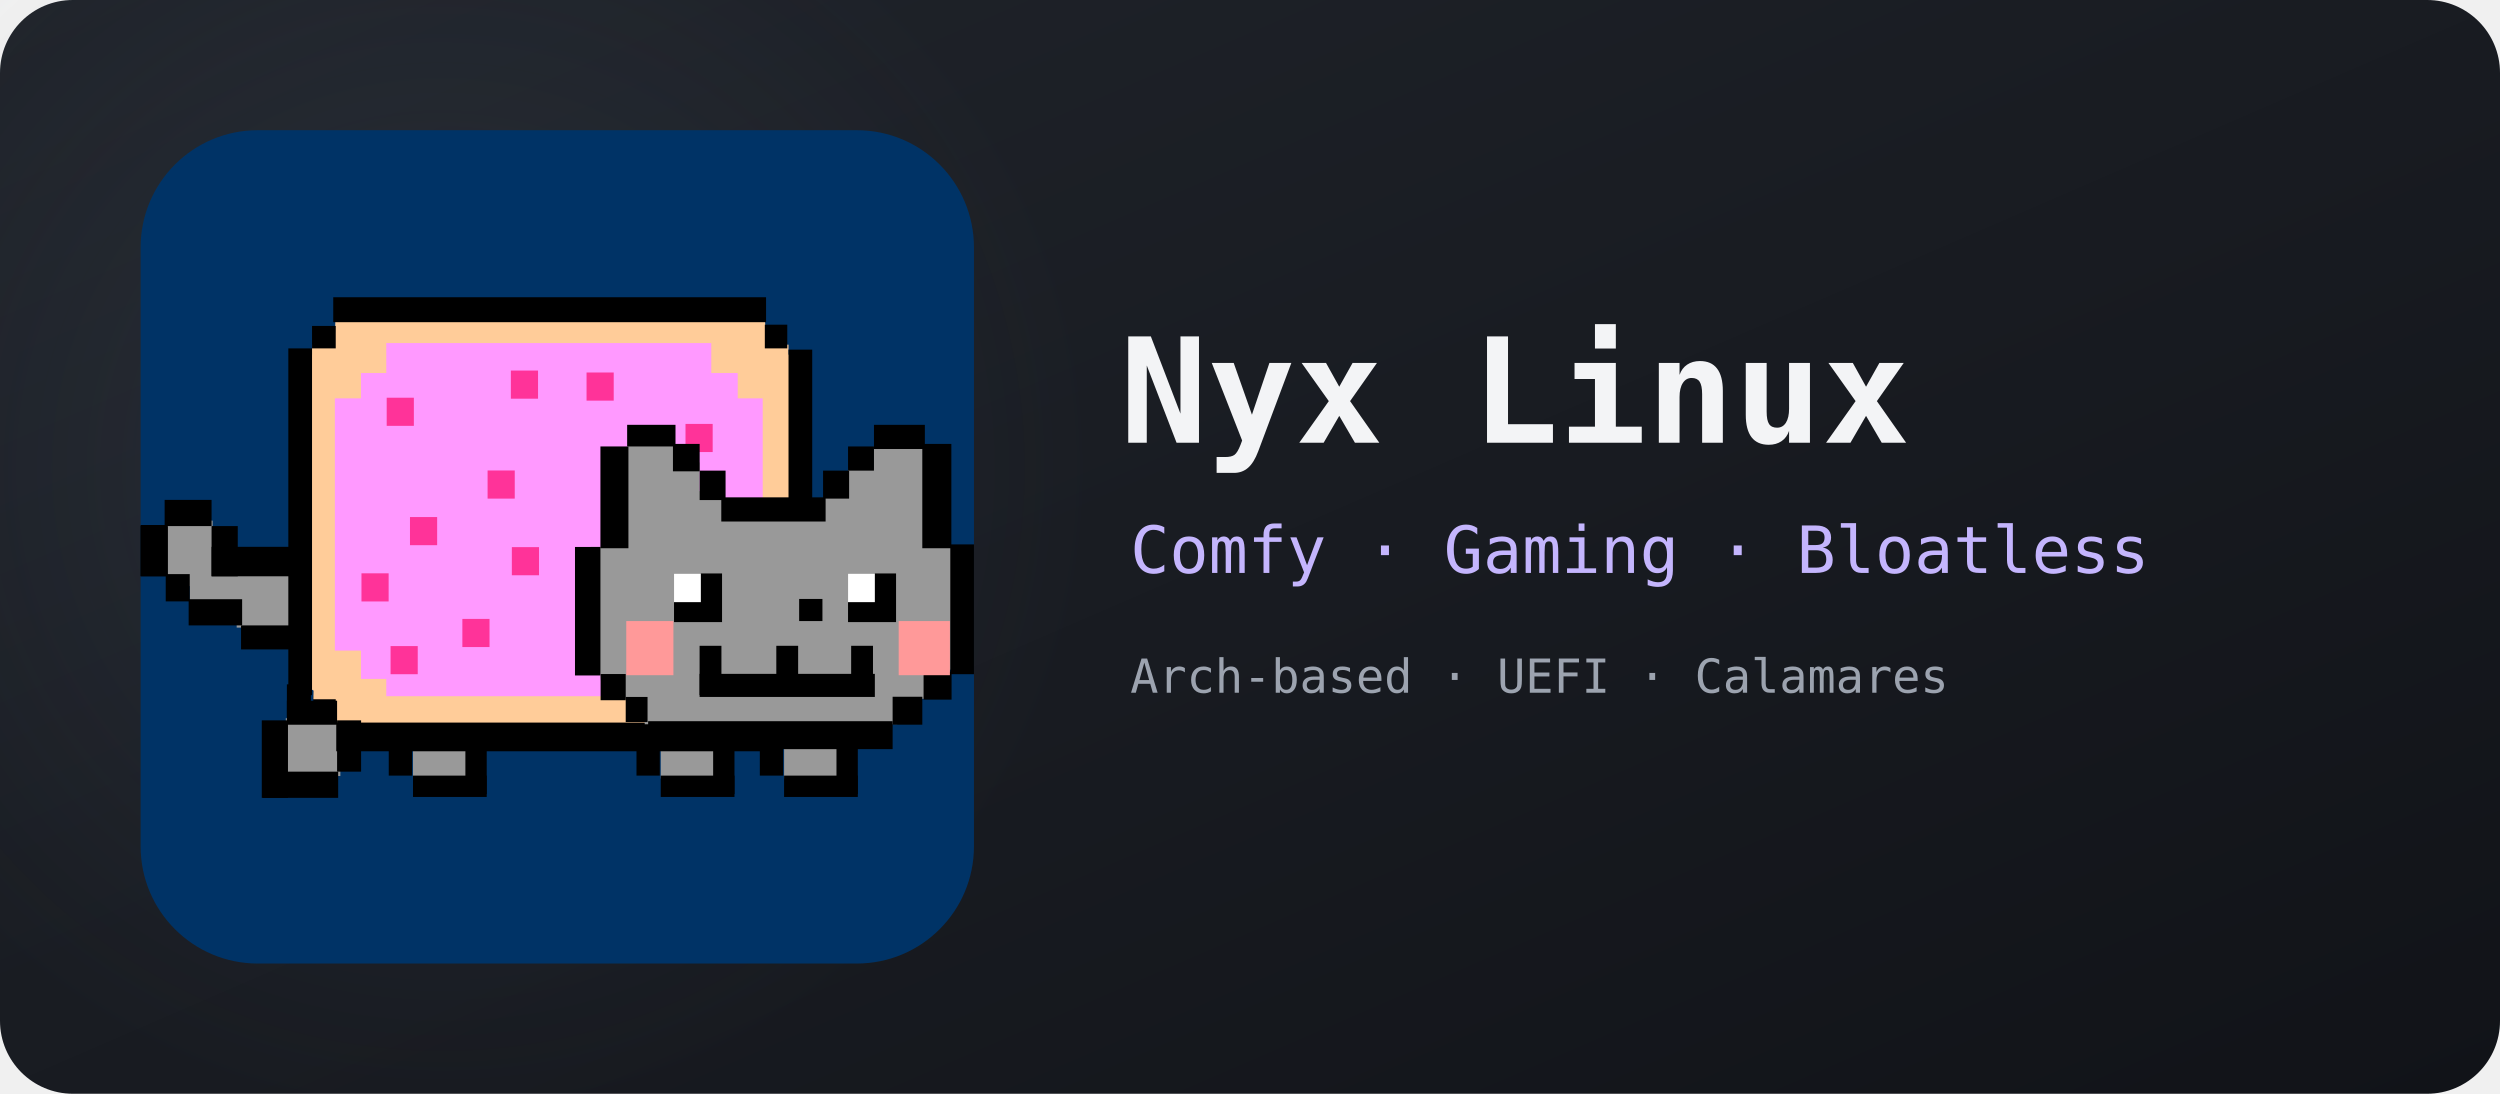
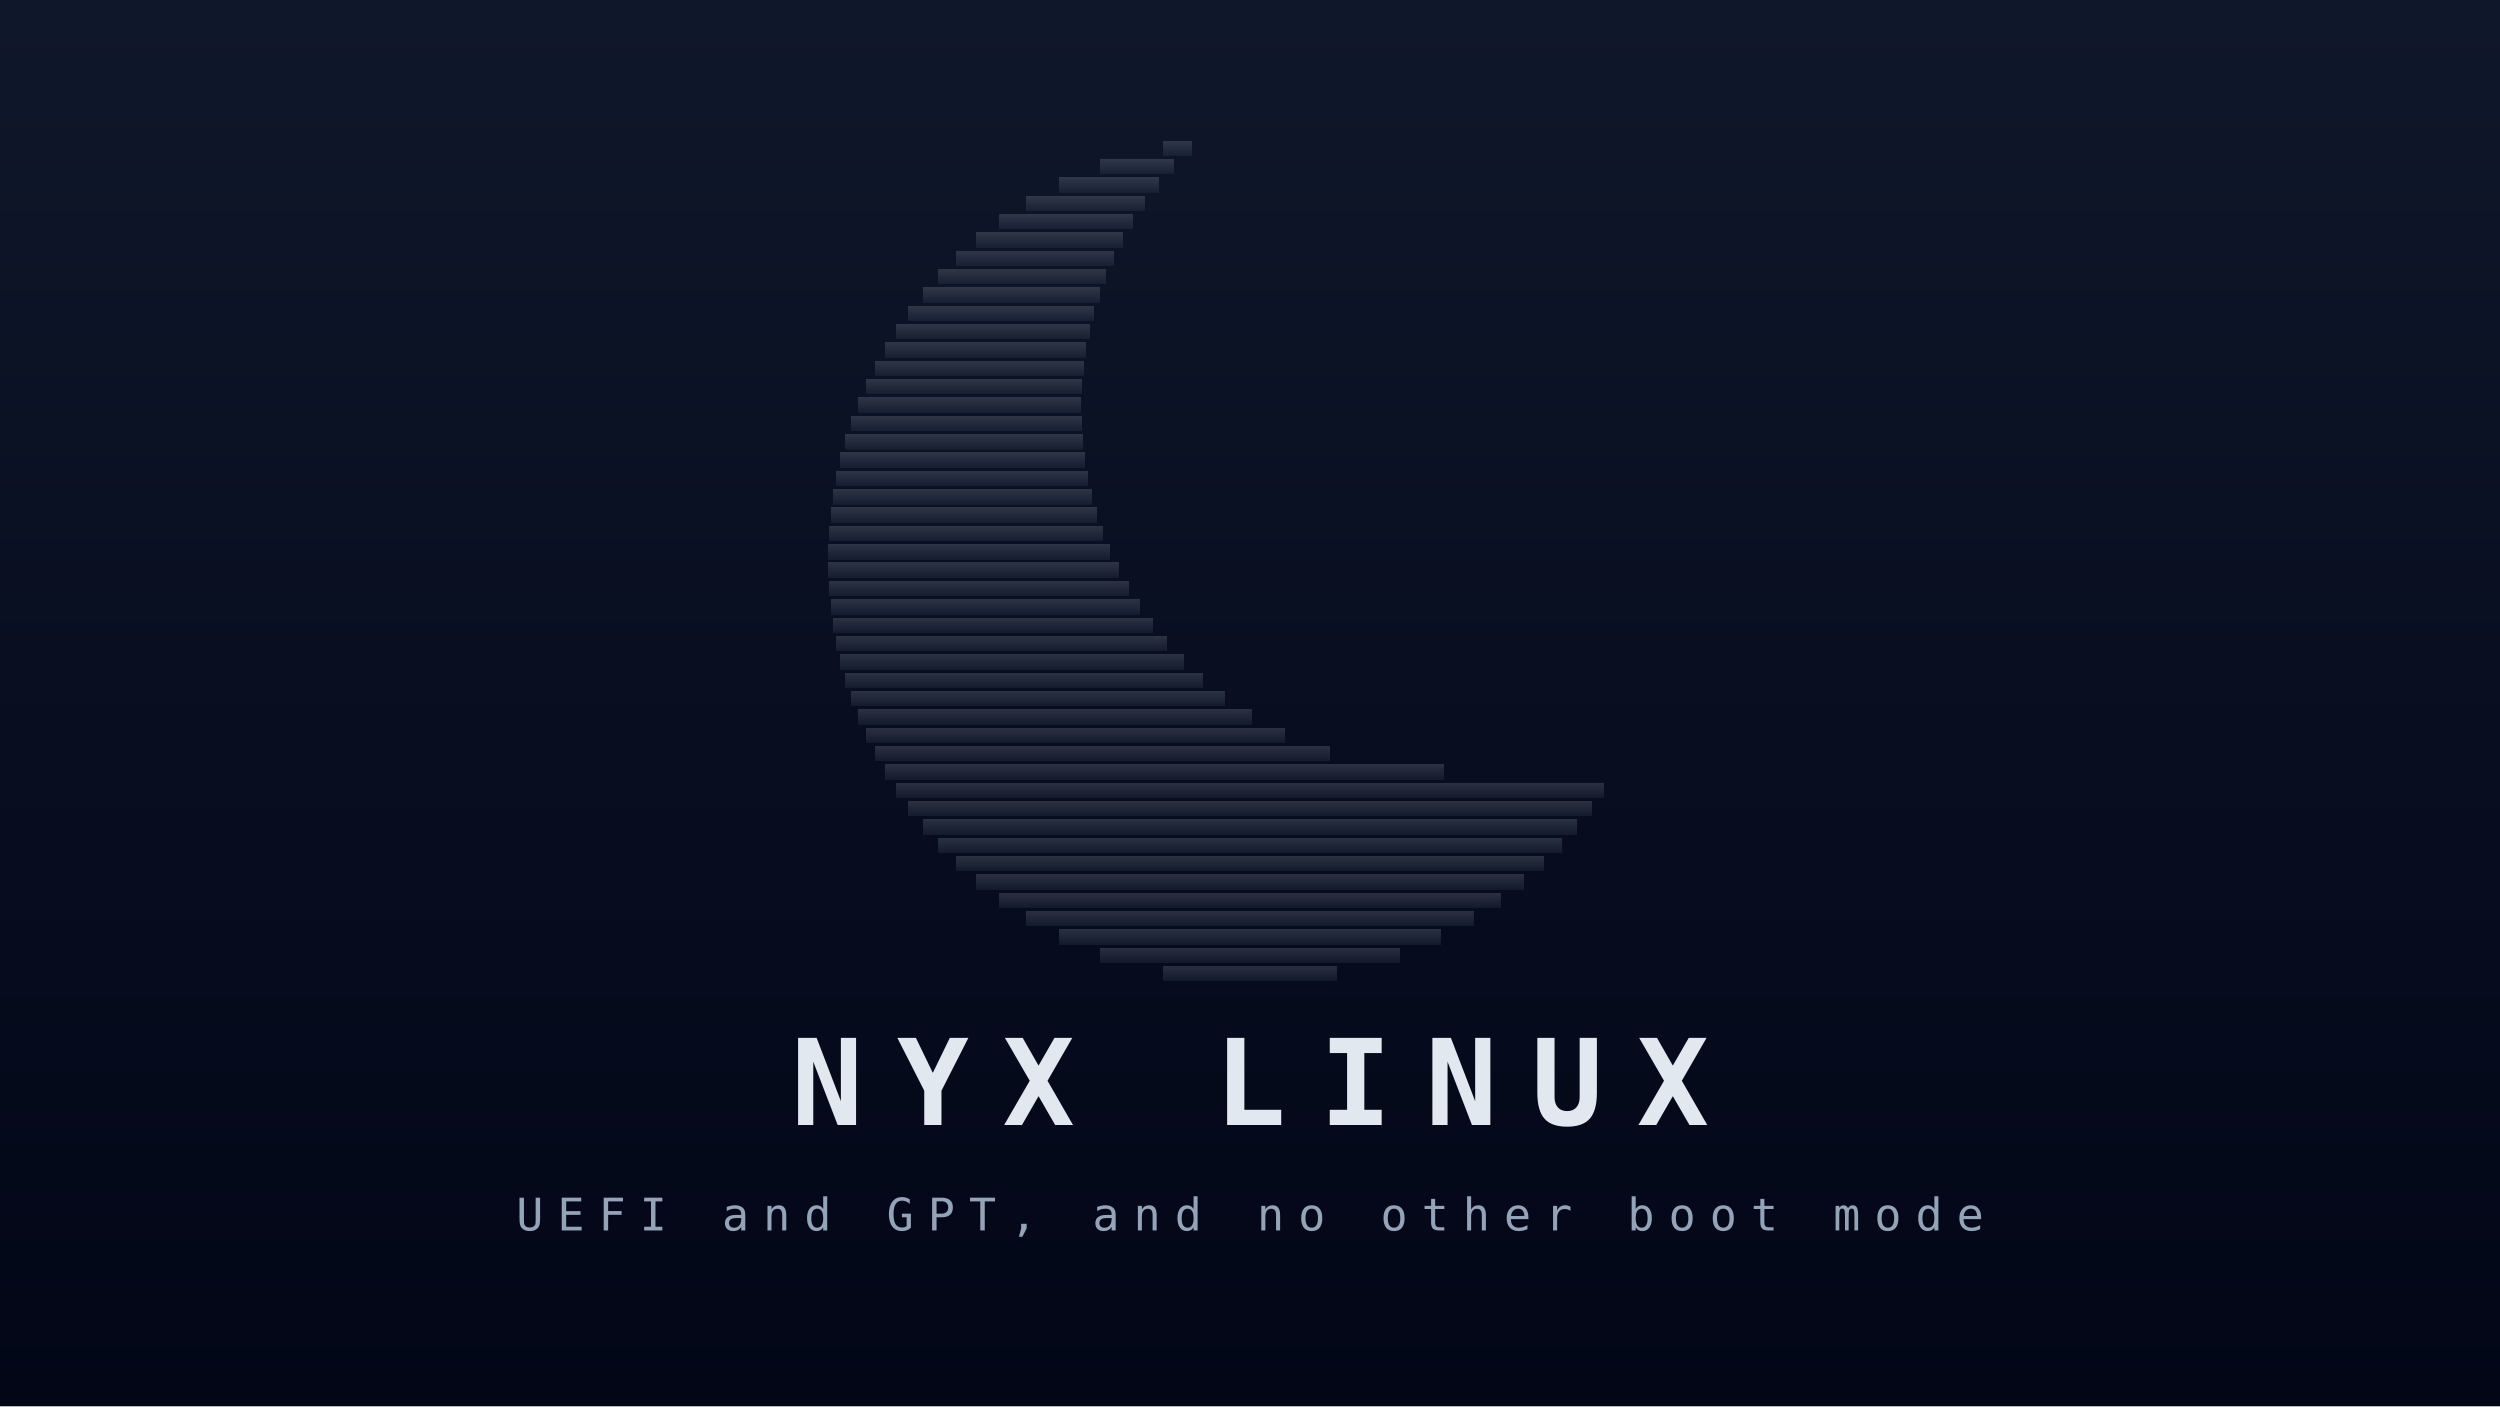
- <svg xmlns="http://www.w3.org/2000/svg" viewBox="0 0 960 420">
+ <svg xmlns="http://www.w3.org/2000/svg" viewBox="0 0 1920 1080" width="1920" height="1080" role="img" aria-label="Nyx Linux">
  <defs>
-     <linearGradient id="bg" x1="0" y1="0" x2="1" y2="1">
-       <stop stop-color="#20242b" />
-       <stop offset="1" stop-color="#111318" />
+     <linearGradient id="bg" x1="0" y1="0" x2="0" y2="1">
+       <stop offset="0" stop-color="#0f172a" />
+       <stop offset="1" stop-color="#020617" />
    </linearGradient>
-     <radialGradient id="glow">
-       <stop stop-color="#64748b" stop-opacity=".16" />
-       <stop offset="1" stop-color="#64748b" stop-opacity="0" />
-     </radialGradient>
+     <linearGradient id="ink" x1="0" y1="0" x2="0" y2="1">
+       <stop offset="0" stop-color="#cbd5e1" />
+       <stop offset="1" stop-color="#475569" />
+     </linearGradient>
  </defs>
-   <rect width="960" height="420" rx="28" fill="url(#bg)" />
-   <circle cx="170" cy="180" r="250" fill="url(#glow)" />
-   <svg x="54" y="50" width="320" height="320" viewBox="0 0 320 320">
-     <rect x="0" y="0" width="320" height="320" rx="45" ry="45" fill="#003366" />
-     <svg x="0" y="0" width="320" height="320" viewBox="0.00 -19.13 95.44 95.44">
-       <g transform="translate(-194.6048,-151.3881)">
-         <g data-paper-data="{&quot;isPaintingLayer&quot;:true}" fill-rule="nonzero" stroke="none" stroke-width="0" stroke-linecap="butt" stroke-linejoin="miter" stroke-miterlimit="10" stroke-dasharray="" stroke-dashoffset="0" style="mix-blend-mode: normal">
-           <path d="M205.605,189.222v-4.75h7.25v4.75z" fill="#999999" />
-           <path d="M200.23,186.472v-4h12.5v4z" fill="#999999" />
-           <path d="M197.605,184.472v-7.5h5.25v7.5z" fill="#999999" />
-           <path d="M194.605,183.347v-5.75h3.125v5.75z" fill="#000000" />
-           <path d="M197.355,177.597v-3h5.375v3z" fill="#000000" />
-           <path d="M202.73,183.347v-5.75h3v5.75z" fill="#000000" />
-           <path d="M202.73,183.347v-3.375h11v3.375z" fill="#000000" />
-           <path d="M206.105,191.722v-2.75h8.375v2.75z" fill="#000000" />
-           <path d="M200.105,188.972v-3h6.125v3z" fill="#000000" />
-           <path d="M197.48,186.222v-3.125h2.75v3.125z" fill="#000000" />
-           <path d="M194.605,183.347v-5.875h3v5.875z" fill="#000000" />
-           <path d="M254.174,206.508v-4.556h6.222v4.556z" data-paper-data="{&quot;index&quot;:null}" fill="#999999" />
-           <path d="M260.174,208.286v-8.111h2.444v8.111z" data-paper-data="{&quot;index&quot;:null}" fill="#000000" />
-           <path d="M254.174,208.619v-2.444h8.444v2.444z" data-paper-data="{&quot;index&quot;:null}" fill="#000000" />
-           <path d="M251.396,206.175v-6.111h2.667v6.111z" data-paper-data="{&quot;index&quot;:null}" fill="#000000" />
-           <path d="M268.299,206.508v-4.556h6.222v4.556z" data-paper-data="{&quot;index&quot;:null}" fill="#999999" />
-           <path d="M274.299,208.286v-8.111h2.444v8.111z" data-paper-data="{&quot;index&quot;:null}" fill="#000000" />
-           <path d="M268.299,208.619v-2.444h8.444v2.444z" data-paper-data="{&quot;index&quot;:null}" fill="#000000" />
-           <path d="M265.521,206.175v-6.111h2.667v6.111z" data-paper-data="{&quot;index&quot;:null}" fill="#000000" />
-           <path d="M225.799,206.508v-4.556h6.222v4.556z" data-paper-data="{&quot;index&quot;:null}" fill="#999999" />
-           <path d="M231.799,208.286v-8.111h2.444v8.111z" data-paper-data="{&quot;index&quot;:null}" fill="#000000" />
-           <path d="M225.799,208.619v-2.444h8.444v2.444z" data-paper-data="{&quot;index&quot;:null}" fill="#000000" />
-           <path d="M223.021,206.175v-6.111h2.667v6.111z" data-paper-data="{&quot;index&quot;:null}" fill="#000000" />
-           <path d="M211.23,206.222v-6.625h6.25v6.625z" fill="#999999" />
-           <g>
-             <path d="M217.054,200.429l-0.417,-3.917h49.583v3.917z" fill="#ffcc99" />
-             <path d="M214.379,199.96v-2.857h2.571v2.857z" fill="#000000" />
-             <path d="M213.304,195.846v-5.083h2.583l-1,5.917z" fill="#ffcc99" />
-             <path d="M214.388,197.429l0.167,-6.75h54.333v6.75z" fill="#ffcc99" />
-             <path d="M216.664,163.96l0.25,-10.286h49.179l0.571,10.286z" fill="#ffcc99" />
-             <path d="M214.236,163.674v-6.857h54.571v6.857z" fill="#ffcc99" />
-             <path d="M212.807,191.531v-33.571h56.714v33.571z" fill="#ffcc99" />
-             <path d="M211.521,196.96v-39.714h2.714v39.714z" fill="#000000" />
-             <path d="M217.01,203.388v-3.286h49.226v3.286z" fill="#000000" />
-             <path d="M266.093,200.102v-2.857h2.714v2.857z" fill="#000000" />
-             <path d="M268.807,197.245v-39.857h2.714v39.857z" fill="#000000" />
-             <path d="M266.093,157.245v-2.714h2.571v2.714z" fill="#000000" />
-             <path d="M216.664,154.245v-2.857h49.571v2.857z" fill="#000000" />
-             <path d="M214.236,157.245v-2.571h2.714v2.571z" fill="#000000" />
-             <g fill="#ff99ff">
-               <path d="M216.85,191.857v-28.889h49v28.889z" />
-               <path d="M219.85,195.08v-35h43.111v35z" />
-               <path d="M219.85,195.08v-35h43.111v35z" />
-               <path d="M222.739,197.08v-40.444h37.222v40.444z" />
-             </g>
-             <g fill="#ff3399">
-               <path d="M222.787,166.118v-3.222h3.111v3.222z" />
-               <path d="M237.009,163.007v-3.222h3.111v3.222z" />
-               <path d="M245.676,163.229v-3.222h3.111v3.222z" />
-               <path d="M257.009,169.118v-3.222h3.111v3.222z" />
-               <path d="M234.342,174.451v-3.222h3.111v3.222z" />
-               <path d="M237.12,183.229v-3.222h3.111v3.222z" />
-               <path d="M225.453,179.785v-3.222h3.111v3.222z" />
-               <path d="M219.898,186.229v-3.222h3.111v3.222z" />
-               <path d="M231.453,191.451v-3.222h3.111v3.222z" />
-               <path d="M223.231,194.562v-3.222h3.111v3.222z" />
-             </g>
-           </g>
-           <path d="M252.337,200.292v-4.341h28.929v4.341z" fill="#999999" />
-           <path d="M249.837,197.379v-2.714h35.5v2.714z" fill="#999999" />
-           <path d="M278.551,172.879v-4.357h5.714v4.357z" fill="#999999" />
-           <path d="M275.623,176.808v-5.786h8.714v5.786z" fill="#999999" />
-           <path d="M272.837,179.165v-5.071h11.786v5.071z" fill="#999999" />
-           <path d="M257.98,182.165v-6.214h29.257v6.214z" fill="#999999" />
-           <path d="M256.123,183.093v-9.5h5.286v9.5z" fill="#999999" />
-           <path d="M254.337,183.665v-13.357h4.286v13.357z" fill="#999999" />
-           <path d="M250.409,185.093v-17.143h5.214v17.143z" fill="#999999" />
-           <path d="M246.837,194.093l0.071,-0.571h2.214v1.429l-1.09,-0.355z" fill="#999999" />
-           <path d="M247.337,195.451l-0.198,-1.926l0.698,-0.86h39.429v2.857z" fill="#999999" />
-           <path d="M246.144,194.043v-14.067h42.6v14.067z" fill="#999999" />
-           <path d="M244.351,194.705v-14.717h2.914v14.717z" fill="#000000" />
-           <path d="M247.265,180.134v-11.657h3.206v11.657z" fill="#000000" />
-           <path d="M250.325,168.477v-2.477h5.537v2.477z" fill="#000000" />
-           <path d="M255.571,171.326v-3.14h3.058v3.14z" fill="#000000" />
-           <path d="M258.63,174.617v-3.371h2.967v3.371z" fill="#000000" />
-           <path d="M261.107,177.074v-2.768h11.948v2.768z" fill="#000000" />
-           <path d="M272.764,174.451v-3.206h2.983v3.206z" fill="#000000" />
-           <path d="M275.624,171.246v-2.768h2.968v2.768z" fill="#000000" />
-           <path d="M278.593,168.769v-2.768h5.828v2.768z" fill="#000000" />
-           <path d="M284.129,180.134v-11.948h3.327v11.948z" fill="#000000" />
-           <path d="M287.335,194.559v-14.862h2.914v14.862z" fill="#000000" />
-           <path d="M284.275,197.473v-3.206h3.206v3.206z" fill="#000000" />
-           <path d="M247.286,197.541v-3h2.875v3z" fill="#000000" />
-           <path d="M250.161,200.041v-2.875h2.5v2.875z" fill="#000000" />
-           <path d="M280.73,200.343v-3.2h3.4v3.2z" fill="#000000" />
-           <path d="M252.73,203.143v-3.2h28v3.2z" fill="#000000" />
-           <path d="M255.694,188.593v-5.571h5.5v5.571z" fill="#000000" />
-           <path d="M275.623,188.593v-5.571h5.5v5.571z" fill="#000000" />
-           <path d="M255.694,186.308v-3.286h3.071v3.286z" fill="#ffffff" />
-           <path d="M275.623,186.308v-3.286h3.071v3.286z" fill="#ffffff" />
-           <path d="M258.623,196.951v-5.643h2.5v5.643z" fill="#000000" />
-           <path d="M267.409,196.951v-5.643h2.5v5.643z" fill="#000000" />
-           <path d="M275.98,196.951v-5.643h2.5v5.643z" fill="#000000" />
-           <path d="M258.623,197.165v-2.643h20.071v2.643z" fill="#000000" />
-           <path d="M250.224,194.675v-6.2h5.4v6.2z" fill="#ff9999" />
-           <path d="M281.424,194.675v-6.2h5.867v6.2z" fill="#ff9999" />
-           <path d="M270.024,188.475v-2.533h2.667v2.533z" fill="#000000" />
-           <path d="M208.48,208.722v-8.875h3v8.875z" fill="#000000" />
-           <path d="M208.605,208.722v-3h8.625v3z" fill="#000000" />
-           <path d="M217.105,205.722v-5.875h2.75v5.875z" fill="#000000" />
-           <path d="M211.355,200.347v-2.75h5.75v2.75z" fill="#000000" />
-           <path d="M211.355,199.472v-3.75h2.75v3.75z" fill="#000000" />
-         </g>
-       </g>
-     </svg>
-   </svg>
-   <text x="430" y="170" fill="#f3f4f6" font-family="ui-monospace, SFMono-Regular, Menlo, Consolas, monospace" font-size="56" font-weight="700">Nyx Linux</text>
-   <text x="434" y="220" fill="#c4b5fd" font-family="ui-monospace, SFMono-Regular, Menlo, Consolas, monospace" font-size="25">Comfy · Gaming · Bloatless</text>
-   <text x="434" y="266" fill="#9ca3af" font-family="ui-monospace, SFMono-Regular, Menlo, Consolas, monospace" font-size="18">Arch-based · UEFI · Calamares</text>
+   <rect width="1920" height="1080" fill="url(#bg)" />
+   <circle cx="2399.04" cy="188.19" r="0.097" fill="#94a3b8" opacity="0.22" />
+   <circle cx="2758.08" cy="302.94" r="0.062" fill="#94a3b8" opacity="0.22" />
+   <circle cx="2154.24" cy="362.61" r="0.049" fill="#94a3b8" opacity="0.22" />
+   <circle cx="2888.64" cy="133.11" r="0.042" fill="#94a3b8" opacity="0.22" />
+   <circle cx="1411.2" cy="221.4" r="0.104" fill="#94a3b8" opacity="0.42" />
+   <circle cx="1622.4" cy="356.4" r="0.066" fill="#94a3b8" opacity="0.42" />
+   <circle cx="1267.2" cy="426.6" r="0.052" fill="#94a3b8" opacity="0.42" />
+   <circle cx="1699.2" cy="156.6" r="0.045" fill="#94a3b8" opacity="0.42" />
+   <g id="mark" shape-rendering="crispEdges" opacity="0.18">
+     <rect x="892.809" y="108" width="22.546" height="11.833" fill="url(#ink)" />
+     <rect x="844.909" y="122.087" width="56.866" height="11.833" fill="url(#ink)" />
+     <rect x="813.097" y="136.174" width="76.838" height="11.833" fill="url(#ink)" />
+     <rect x="788.191" y="150.261" width="91.374" height="11.833" fill="url(#ink)" />
+     <rect x="767.493" y="164.348" width="102.982" height="11.833" fill="url(#ink)" />
+     <rect x="749.755" y="178.435" width="112.767" height="11.833" fill="url(#ink)" />
+     <rect x="734.279" y="192.522" width="121.321" height="11.833" fill="url(#ink)" />
+     <rect x="720.625" y="206.609" width="129" height="11.833" fill="url(#ink)" />
+     <rect x="708.498" y="220.696" width="136.038" height="11.833" fill="url(#ink)" />
+     <rect x="697.684" y="234.783" width="142.594" height="11.833" fill="url(#ink)" />
+     <rect x="688.027" y="248.87" width="148.788" height="11.833" fill="url(#ink)" />
+     <rect x="679.408" y="262.957" width="154.709" height="11.833" fill="url(#ink)" />
+     <rect x="671.733" y="277.043" width="160.427" height="11.833" fill="url(#ink)" />
+     <rect x="664.93" y="291.13" width="166.001" height="11.833" fill="url(#ink)" />
+     <rect x="658.938" y="305.217" width="171.48" height="11.833" fill="url(#ink)" />
+     <rect x="653.71" y="319.304" width="176.907" height="11.833" fill="url(#ink)" />
+     <rect x="649.208" y="333.391" width="182.323" height="11.833" fill="url(#ink)" />
+     <rect x="645.4" y="347.478" width="187.766" height="11.833" fill="url(#ink)" />
+     <rect x="642.262" y="361.565" width="193.273" height="11.833" fill="url(#ink)" />
+     <rect x="639.773" y="375.652" width="198.885" height="11.833" fill="url(#ink)" />
+     <rect x="637.92" y="389.739" width="204.642" height="11.833" fill="url(#ink)" />
+     <rect x="636.69" y="403.826" width="210.59" height="11.833" fill="url(#ink)" />
+     <rect x="636.077" y="417.913" width="216.782" height="11.833" fill="url(#ink)" />
+     <rect x="636.077" y="432" width="223.278" height="11.833" fill="url(#ink)" />
+     <rect x="636.69" y="446.087" width="230.153" height="11.833" fill="url(#ink)" />
+     <rect x="637.92" y="460.174" width="237.498" height="11.833" fill="url(#ink)" />
+     <rect x="639.773" y="474.261" width="245.43" height="11.833" fill="url(#ink)" />
+     <rect x="642.262" y="488.348" width="254.107" height="11.833" fill="url(#ink)" />
+     <rect x="645.4" y="502.435" width="263.744" height="11.833" fill="url(#ink)" />
+     <rect x="649.208" y="516.522" width="274.654" height="11.833" fill="url(#ink)" />
+     <rect x="653.71" y="530.609" width="287.323" height="11.833" fill="url(#ink)" />
+     <rect x="658.938" y="544.696" width="302.572" height="11.833" fill="url(#ink)" />
+     <rect x="664.93" y="558.783" width="322.016" height="11.833" fill="url(#ink)" />
+     <rect x="671.733" y="572.87" width="349.831" height="11.833" fill="url(#ink)" />
+     <rect x="679.408" y="586.957" width="429.632" height="11.833" fill="url(#ink)" />
+     <rect x="688.027" y="601.043" width="543.946" height="11.833" fill="url(#ink)" />
+     <rect x="697.684" y="615.13" width="524.633" height="11.833" fill="url(#ink)" />
+     <rect x="708.498" y="629.217" width="503.005" height="11.833" fill="url(#ink)" />
+     <rect x="720.625" y="643.304" width="478.749" height="11.833" fill="url(#ink)" />
+     <rect x="734.279" y="657.391" width="451.442" height="11.833" fill="url(#ink)" />
+     <rect x="749.755" y="671.478" width="420.49" height="11.833" fill="url(#ink)" />
+     <rect x="767.493" y="685.565" width="385.015" height="11.833" fill="url(#ink)" />
+     <rect x="788.191" y="699.652" width="343.618" height="11.833" fill="url(#ink)" />
+     <rect x="813.097" y="713.739" width="293.807" height="11.833" fill="url(#ink)" />
+     <rect x="844.909" y="727.826" width="230.183" height="11.833" fill="url(#ink)" />
+     <rect x="892.809" y="741.913" width="134.381" height="11.833" fill="url(#ink)" />
+   </g>
+   <text x="960" y="864" fill="#e2e8f0" font-family="DejaVu Sans Mono, Liberation Mono, monospace" font-size="91.8" font-weight="700" text-anchor="middle" letter-spacing="25.92">NYX LINUX</text>
+   <text x="960" y="945" fill="#94a3b8" font-family="DejaVu Sans Mono, Liberation Mono, monospace" font-size="34.56" text-anchor="middle" letter-spacing="10.8">UEFI and GPT, and no other boot mode</text>
</svg>
